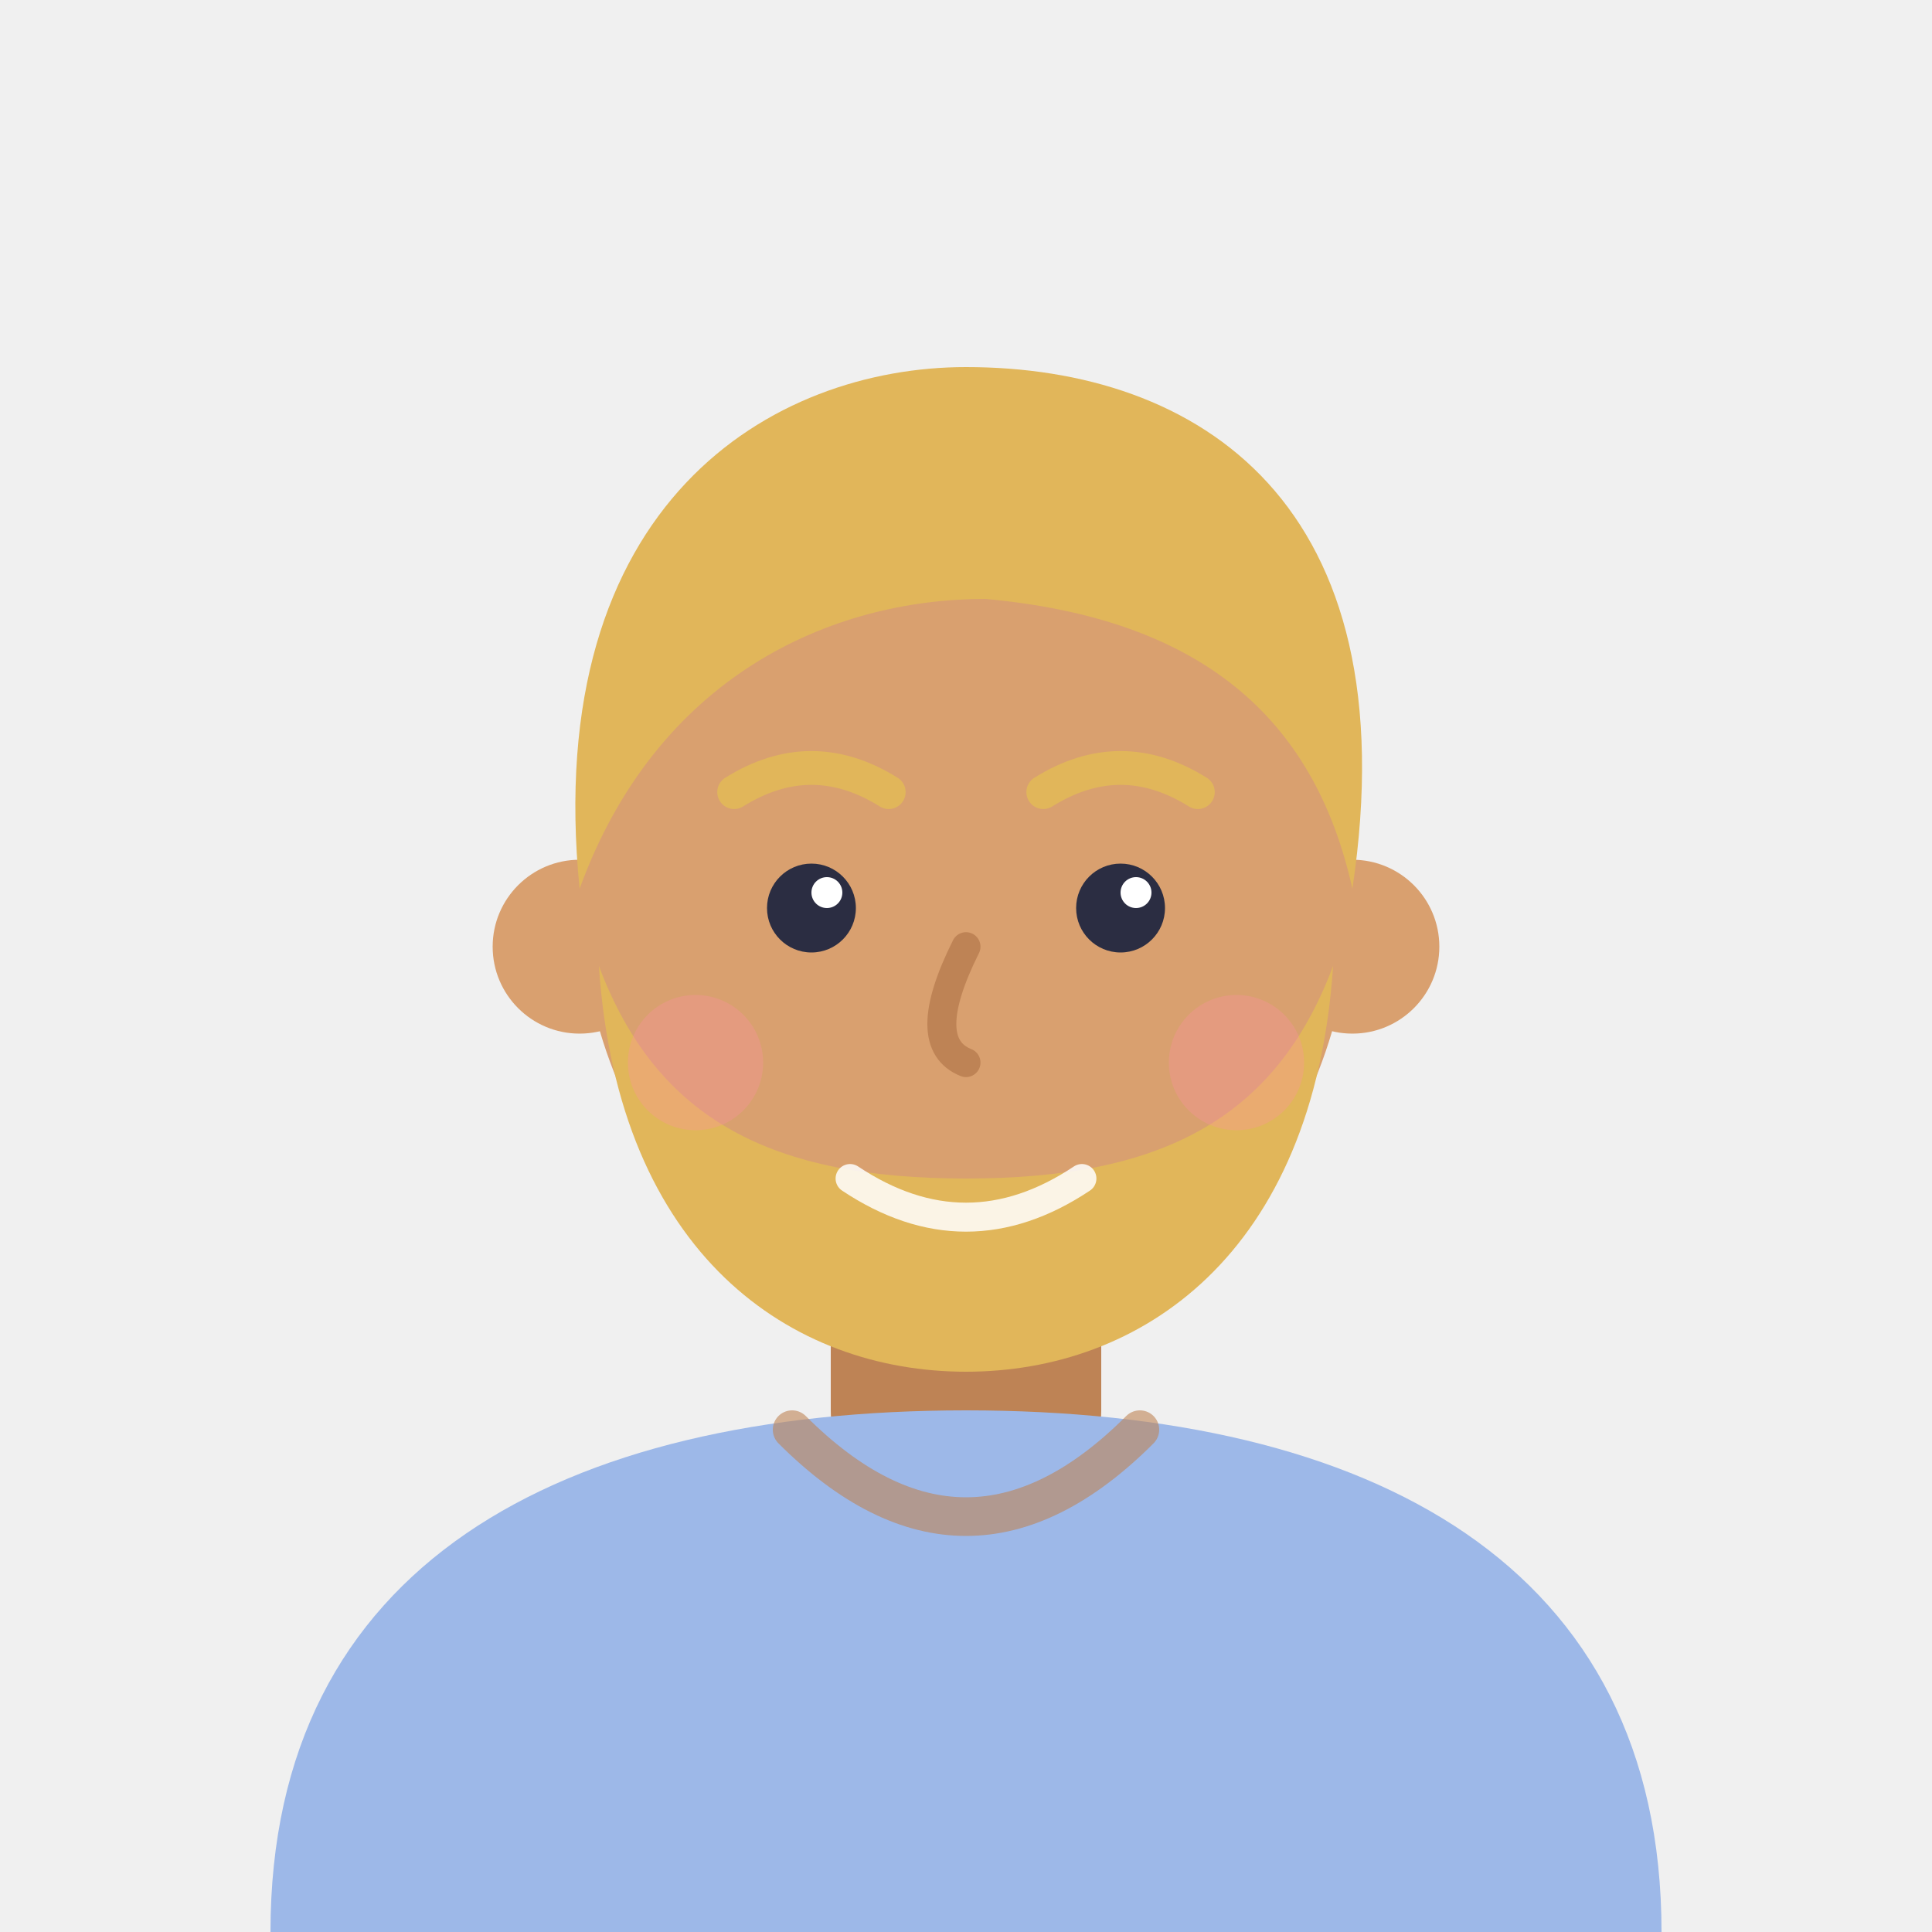
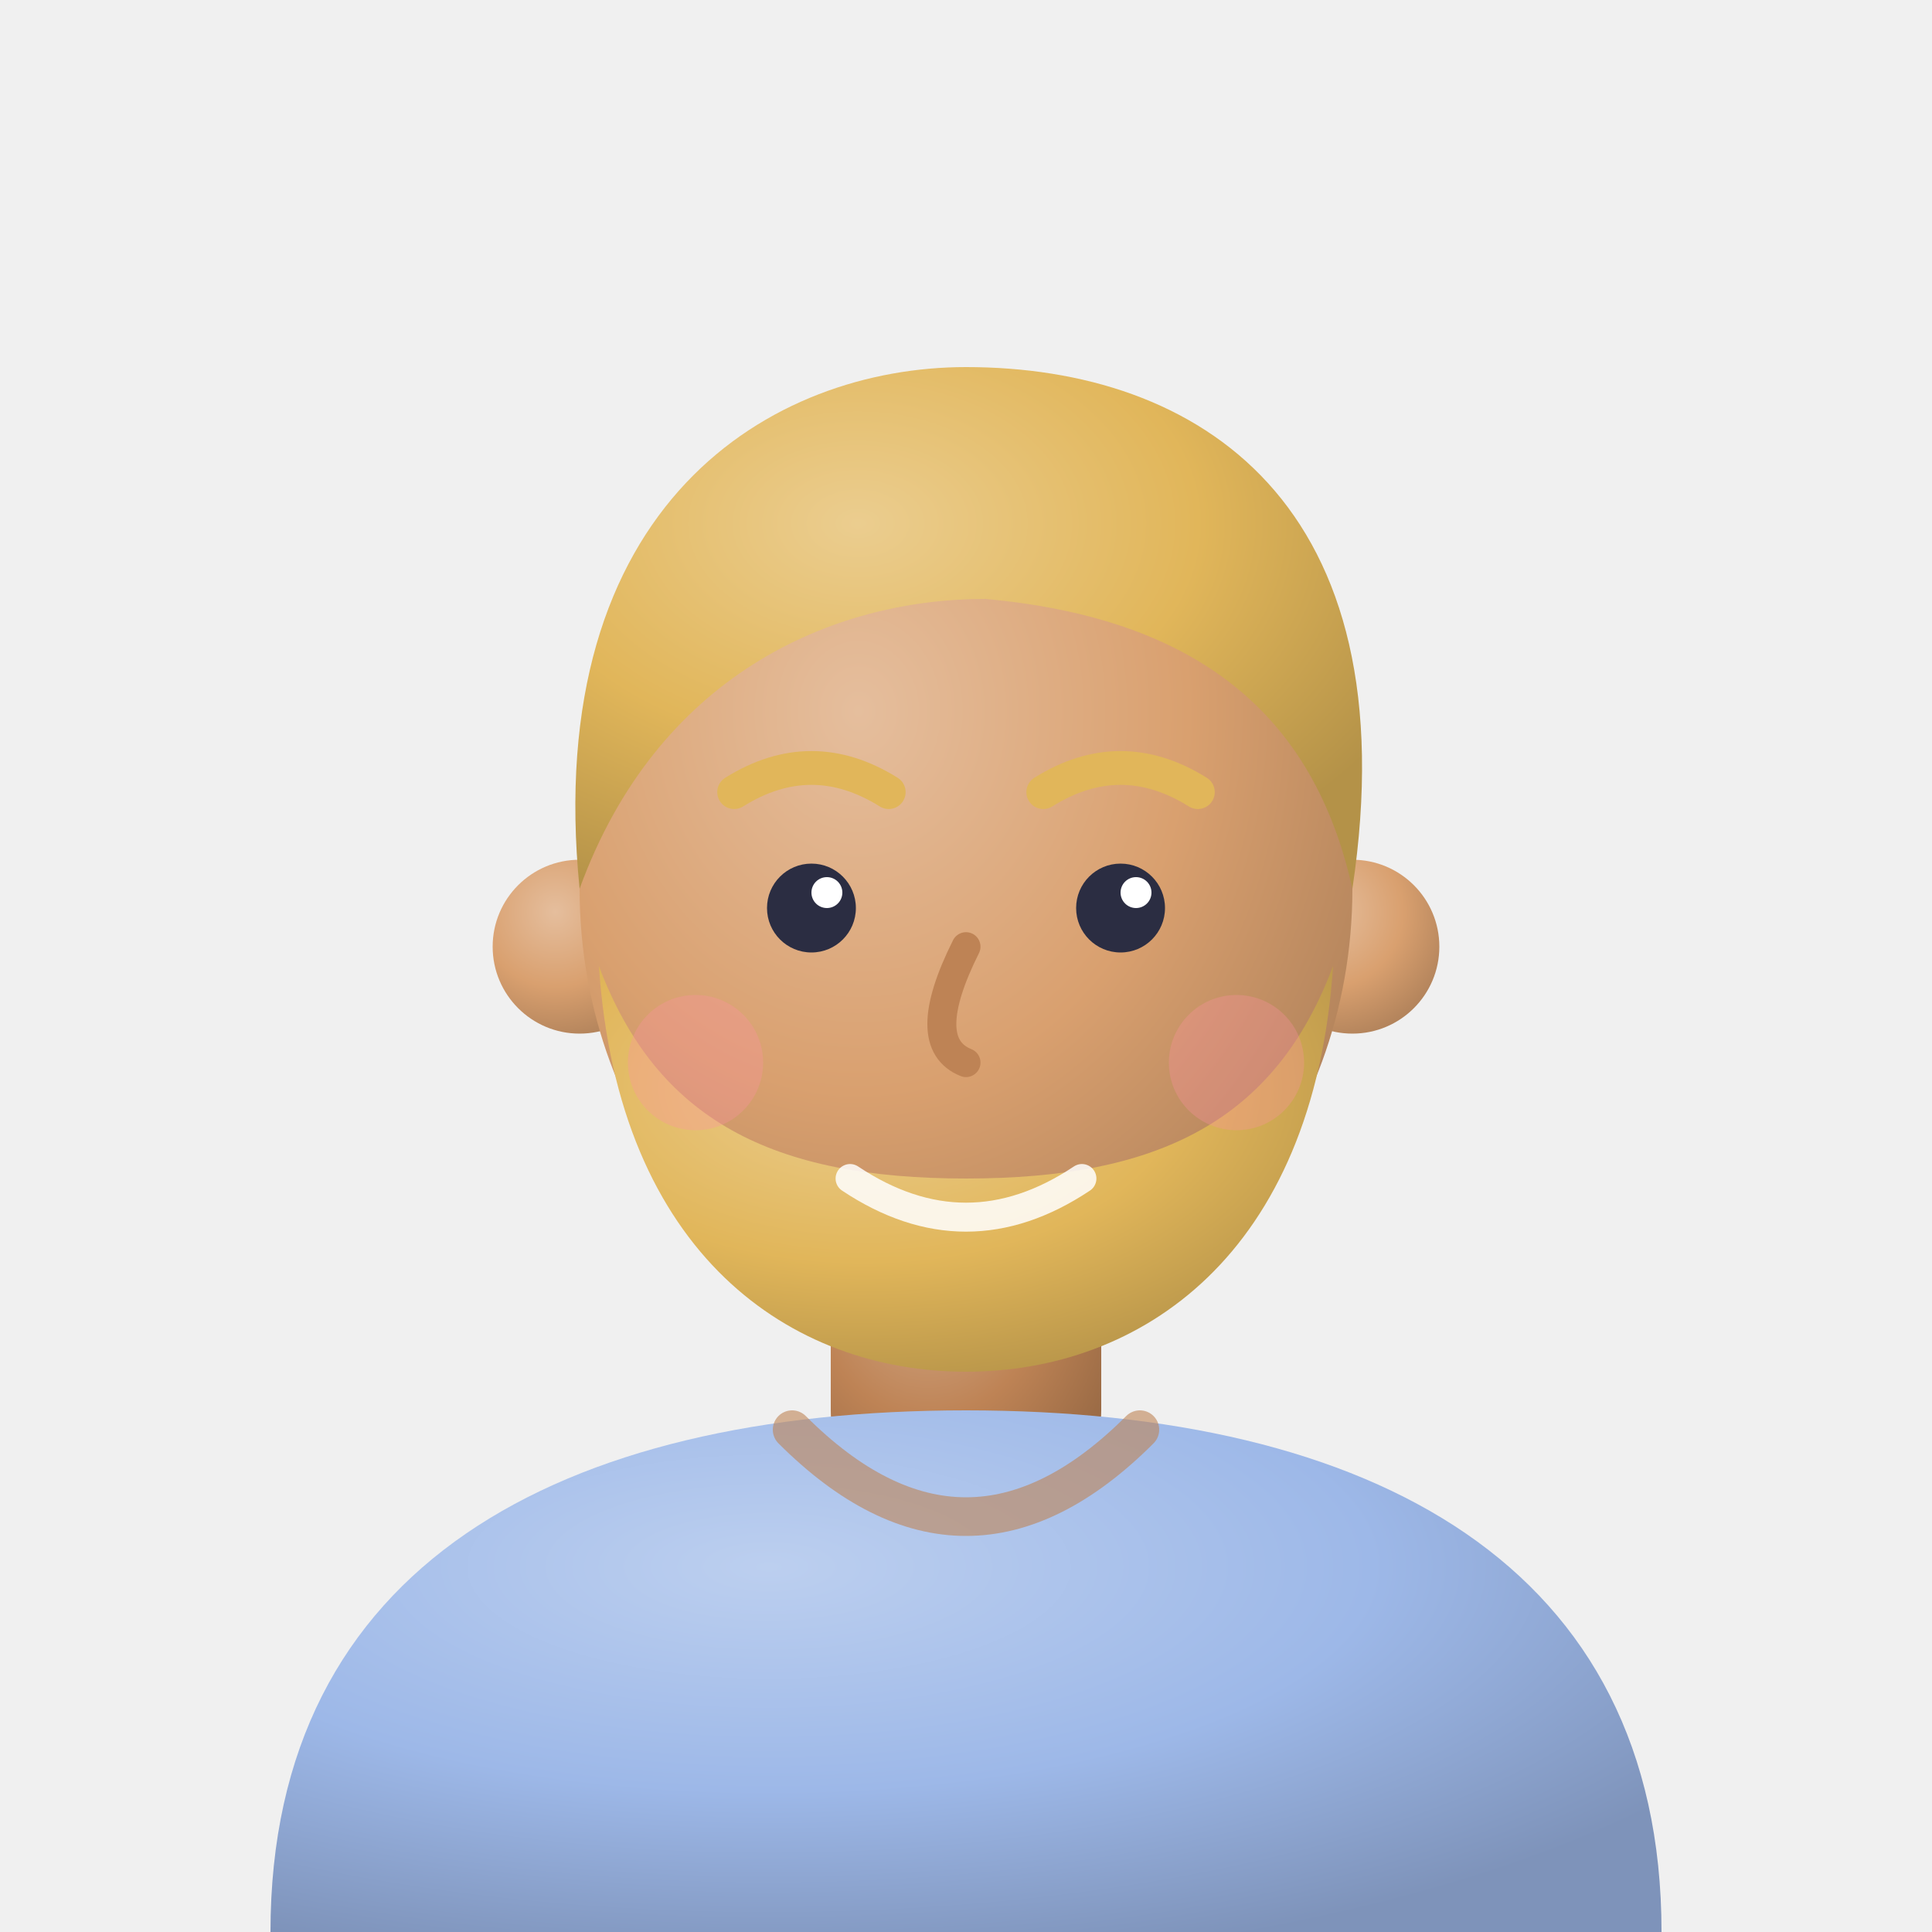
<svg xmlns="http://www.w3.org/2000/svg" viewBox="0 0 200 200">
-   <rect x="86" y="122" width="28" height="34" rx="10" fill="#BE8355" />
-   <path d="M28 200 C28 162 58 146 100 146 C142 146 172 162 172 200 Z" fill="#9DB8E8" />
+   <defs>
+     <radialGradient id="sBE8355" cx="0.36" cy="0.3" r="0.78">
+       <stop offset="0" stop-color="#D3AB8B" />
+       <stop offset="0.55" stop-color="#BE8355" />
+       <stop offset="1" stop-color="#986944" />
+     </radialGradient>
+     <radialGradient id="s9DB8E8" cx="0.36" cy="0.3" r="0.78">
+       <stop offset="0" stop-color="#BCCFEF" />
+       <stop offset="0.55" stop-color="#9DB8E8" />
+       <stop offset="1" stop-color="#7E93BA" />
+     </radialGradient>
+     <radialGradient id="sD9A06F" cx="0.36" cy="0.3" r="0.78">
+       <stop offset="0" stop-color="#E5BE9D" />
+       <stop offset="0.55" stop-color="#D9A06F" />
+       <stop offset="1" stop-color="#AE8059" />
+     </radialGradient>
+     <radialGradient id="sE1B65A" cx="0.36" cy="0.3" r="0.78">
+       <stop offset="0" stop-color="#EBCD8F" />
+       <stop offset="0.55" stop-color="#E1B65A" />
+       <stop offset="1" stop-color="#B49248" />
+     </radialGradient>
+   </defs>
+   <rect x="86" y="122" width="28" height="34" rx="10" fill="url(#sBE8355)" />
+   <path d="M28 200 C28 162 58 146 100 146 C142 146 172 162 172 200 Z" fill="url(#s9DB8E8)" />
  <path d="M82 148 Q100 166 118 148" fill="none" stroke="#BE8355" stroke-width="4" stroke-linecap="round" opacity="0.6" />
-   <circle cx="60" cy="98" r="9" fill="#D9A06F" />
-   <circle cx="140" cy="98" r="9" fill="#D9A06F" />
-   <ellipse cx="100" cy="92" rx="40" ry="46" fill="#D9A06F" />
-   <path d="M60 92 C56 52 80 38 100 38 C124 38 146 52 140 92 C136 74 124 64 102 62 C86 62 68 70 60 92 Z" fill="#E1B65A" />
+   <circle cx="60" cy="98" r="9" fill="url(#sD9A06F)" />
+   <circle cx="140" cy="98" r="9" fill="url(#sD9A06F)" />
+   <ellipse cx="100" cy="92" rx="40" ry="46" fill="url(#sD9A06F)" />
+   <path d="M60 92 C56 52 80 38 100 38 C124 38 146 52 140 92 C136 74 124 64 102 62 C86 62 68 70 60 92 Z" fill="url(#sE1B65A)" />
  <path d="M76 82 Q84 77 92 82 M108 82 Q116 77 124 82" fill="none" stroke="#E1B65A" stroke-width="3.5" stroke-linecap="round" />
  <circle cx="84" cy="94" r="4.6" fill="#2B2D42" />
  <circle cx="116" cy="94" r="4.6" fill="#2B2D42" />
  <circle cx="85.6" cy="92.4" r="1.6" fill="#fff" />
  <circle cx="117.6" cy="92.4" r="1.6" fill="#fff" />
  <path d="M100 98 Q95 108 100 110" fill="none" stroke="#BE8355" stroke-width="3" stroke-linecap="round" />
-   <path d="M62 100 C64 130 82 142 100 142 C118 142 136 130 138 100 C132 116 120 122 100 122 C80 122 68 116 62 100 Z" fill="#E1B65A" />
+   <path d="M62 100 C64 130 82 142 100 142 C118 142 136 130 138 100 C132 116 120 122 100 122 C80 122 68 116 62 100 Z" fill="url(#sE1B65A)" />
  <path d="M88 122 Q100 130 112 122" fill="none" stroke="#FFF" stroke-opacity="0.85" stroke-width="3" stroke-linecap="round" />
  <circle cx="72" cy="110" r="7" fill="#FF8FA3" opacity="0.3" />
  <circle cx="128" cy="110" r="7" fill="#FF8FA3" opacity="0.3" />
</svg>
